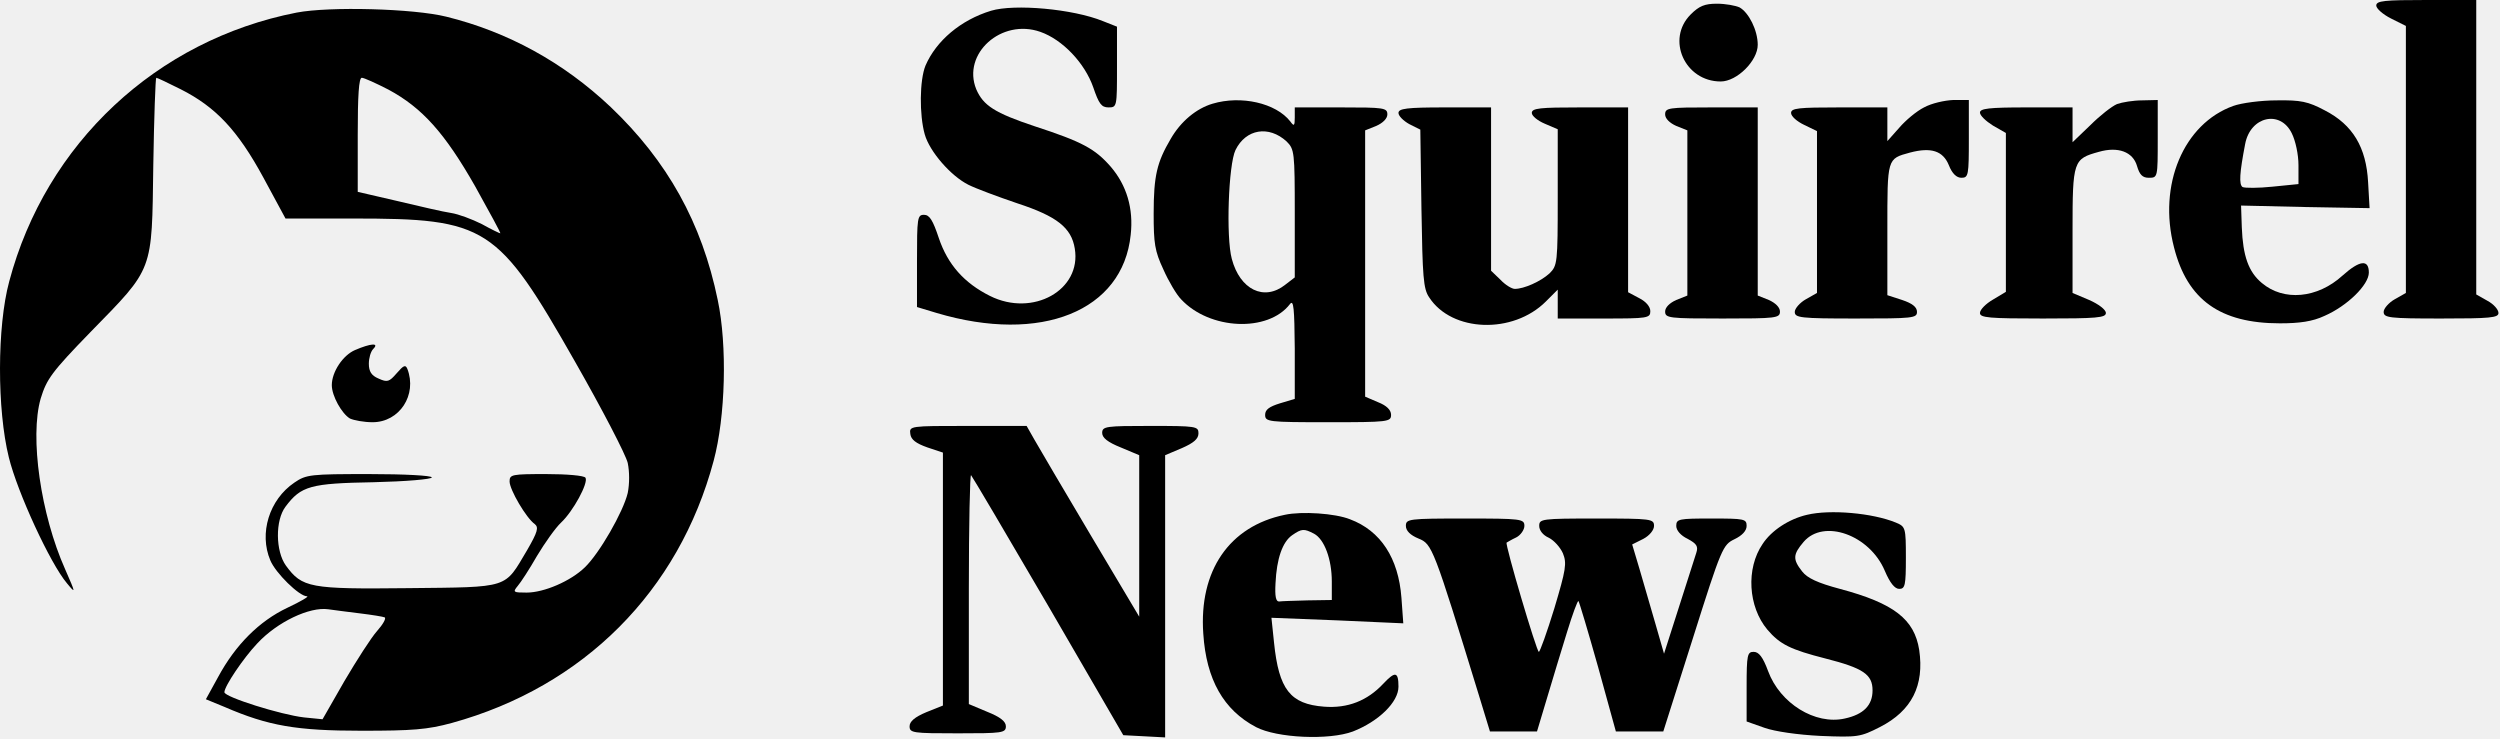
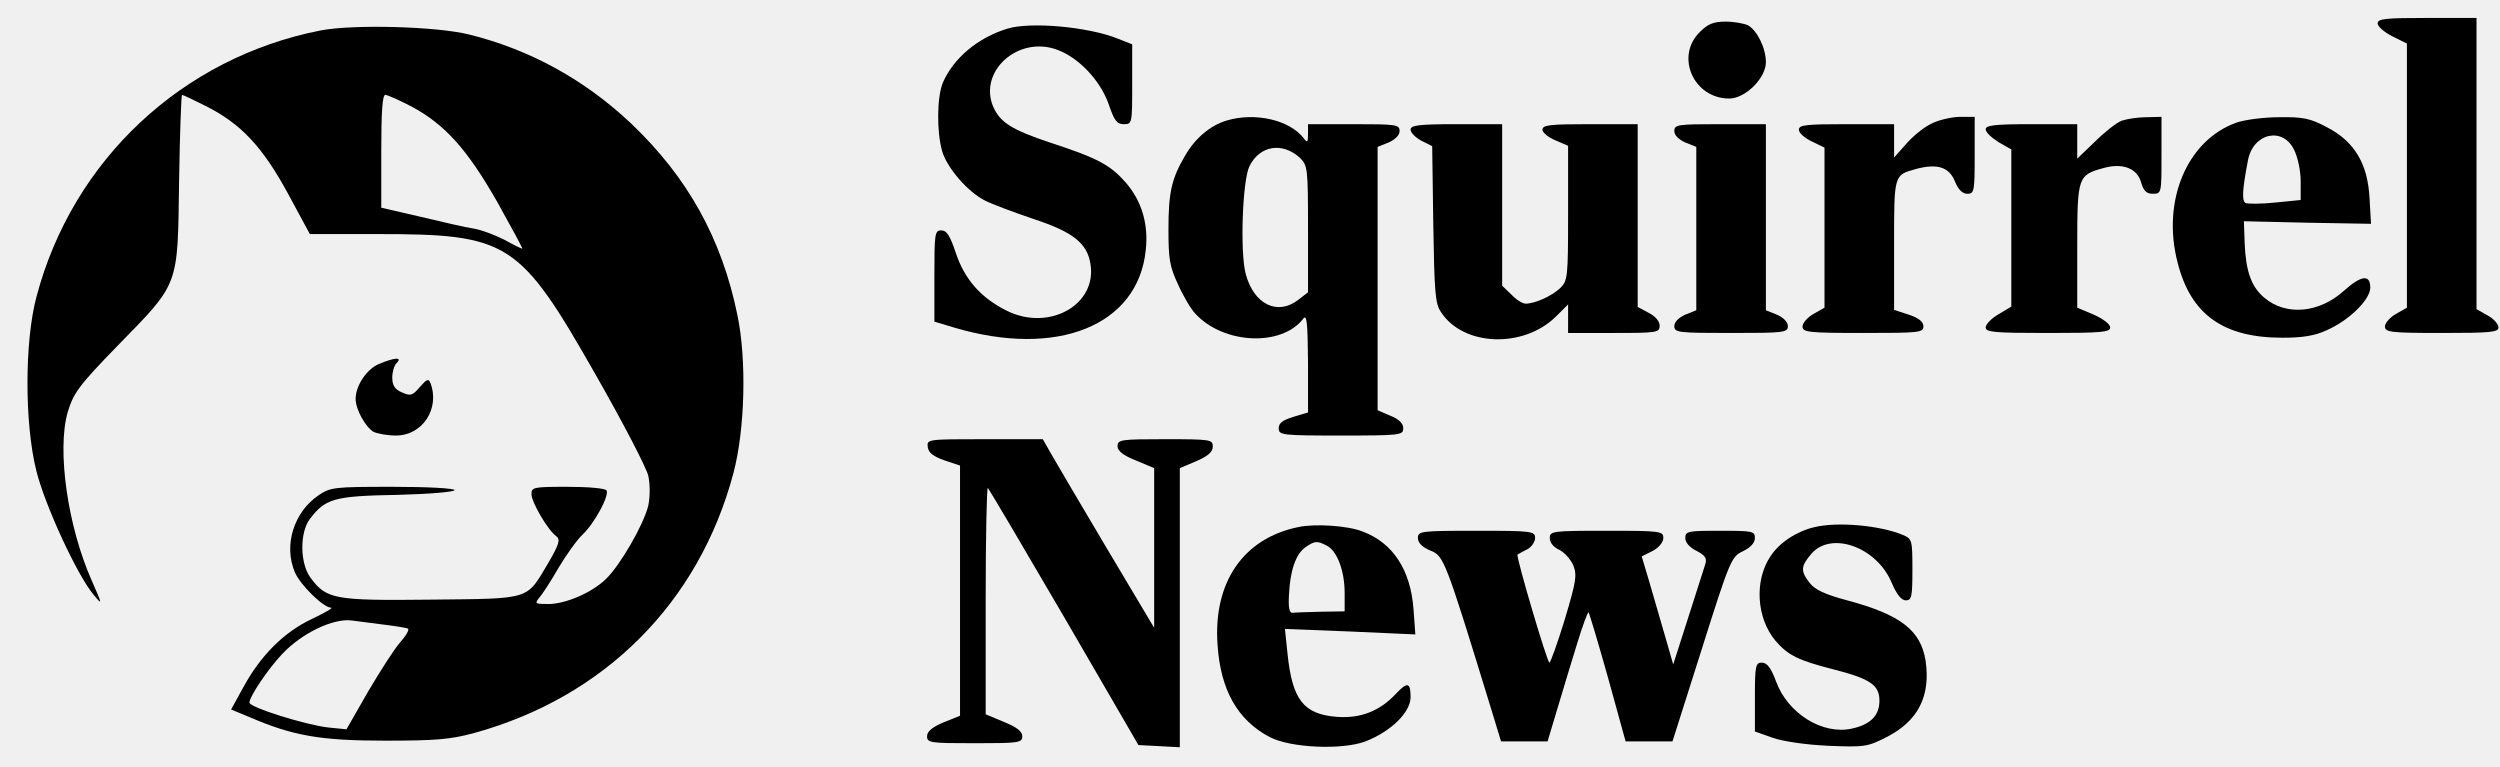
- <svg xmlns="http://www.w3.org/2000/svg" width="900" height="266" viewBox="0 0 900 266" fill="none">
-   <path d="M855.45 2C855.45 3.067 857.85 5.2 860.784 6.667L866.117 9.333V57.467V105.467L862.117 107.733C859.984 108.933 858.117 111.067 858.117 112.267C858.117 114.4 859.984 114.667 878.784 114.667C896.517 114.667 899.45 114.4 899.45 112.667C899.45 111.467 897.717 109.467 895.45 108.267L891.45 106V52.933V-4.66704e-05H873.45C858.384 -4.66704e-05 855.45 0.267 855.45 2Z" fill="black" />
-   <path d="M608.65 5.2C599.717 14.133 606.517 29.333 619.45 29.333C625.317 29.333 632.784 21.867 632.784 16.133C632.784 10.933 629.584 4.533 626.25 2.667C624.784 2 621.184 1.333 618.117 1.333C613.717 1.333 611.717 2.133 608.65 5.2Z" fill="black" />
-   <path d="M106.784 4.533C56.383 14.4 16.517 51.6 3.317 101.333C-1.083 117.6 -1.083 147.467 3.184 164.667C6.25 177.2 18.117 202.933 24.117 210C27.317 213.867 27.317 213.733 23.45 204.933C14.65 185.2 10.65 157.333 14.65 143.467C16.784 136.533 18.517 134 32.65 119.467C55.45 96.133 54.65 98.133 55.184 59.6C55.45 42.267 55.983 28 56.25 28C56.65 28 60.517 29.867 65.05 32.133C77.717 38.533 85.584 46.933 94.784 63.867L102.784 78.667H126.917C175.317 78.667 179.05 81.067 207.05 130.267C216.784 147.333 225.317 163.733 225.984 166.667C226.65 169.867 226.65 174.133 225.984 177.467C224.384 184.267 215.717 199.333 210.517 204.267C205.45 209.2 195.85 213.333 189.584 213.333C184.784 213.333 184.517 213.2 186.384 210.933C187.45 209.733 190.65 204.8 193.317 200.133C196.117 195.467 199.984 190 201.984 188.133C206.384 184 211.85 173.867 210.784 172C210.384 171.2 203.984 170.667 196.65 170.667C184.25 170.667 183.45 170.8 183.45 173.333C183.45 176.267 189.45 186.533 192.517 188.667C193.984 189.867 193.584 191.467 189.717 198.133C181.45 212 183.85 211.333 146.917 211.733C111.45 212.133 108.784 211.6 102.917 203.6C99.183 198.4 99.05 187.333 102.784 182.4C108.384 174.933 111.717 174 134.517 173.6C145.984 173.333 155.45 172.533 155.45 171.867C155.45 171.2 145.584 170.667 132.917 170.667C111.85 170.667 110.25 170.8 105.984 173.733C96.917 179.867 93.183 192 97.317 201.733C99.183 206.267 107.717 214.667 110.517 214.667C111.45 214.667 108.25 216.533 103.45 218.8C93.317 223.6 84.784 232.133 78.517 243.733L74.117 251.733L80.917 254.533C96.65 261.333 106.784 263.067 130.117 263.067C148.517 263.067 153.85 262.667 162.65 260.267C210.117 247.2 244.384 212.8 256.917 165.867C261.184 150 261.85 124.4 258.384 108C252.65 80.133 240.25 58 219.85 38.533C202.784 22.4 182.784 11.467 160.65 6C148.784 3.067 118.65 2.267 106.784 4.533ZM139.85 32.267C151.984 38.8 160.117 47.867 171.05 67.067C176.25 76.4 180.384 84 180.117 84C179.85 84 176.784 82.533 173.45 80.667C169.984 78.933 165.05 77.067 162.384 76.667C159.584 76.267 151.05 74.267 143.184 72.4L128.784 69.067V48.533C128.784 34.4 129.184 28 130.25 28C131.05 28 135.45 30 139.85 32.267ZM129.45 220.8C133.85 221.333 137.984 222 138.517 222.267C139.05 222.667 137.85 224.8 135.717 227.2C133.584 229.6 128.384 237.733 123.984 245.2L116.117 258.933L109.45 258.267C101.184 257.333 80.784 250.933 80.784 249.2C80.784 247.067 87.584 236.933 92.65 231.6C99.85 223.867 111.45 218.4 118.117 219.333C119.984 219.6 125.05 220.267 129.45 220.8Z" fill="black" />
-   <path d="M356.783 3.867C345.85 7.2 337.05 14.667 333.183 23.6C331.05 28.8 330.917 41.333 332.917 48.4C334.65 54.533 342.25 63.333 348.65 66.533C351.317 67.867 359.183 70.8 366.25 73.2C380.517 77.867 385.717 82 386.917 89.467C389.45 104.4 371.85 114.267 356.383 106.533C347.05 101.867 341.183 95.2 337.983 85.733C335.85 79.333 334.65 77.333 332.65 77.333C330.25 77.333 330.117 78.4 330.117 94V110.533L337.183 112.667C374.783 123.867 404.25 112 407.05 84.533C408.117 75.067 405.583 66.667 399.85 60C394.25 53.6 389.717 51.067 372.517 45.467C358.117 40.667 353.983 38 351.45 32.133C346.25 19.333 360.517 6.533 374.517 11.467C382.517 14.267 390.517 22.667 393.583 31.467C395.583 37.333 396.517 38.667 399.05 38.667C402.117 38.667 402.117 38.4 402.117 24.133V9.6L397.05 7.6C386.25 3.2 365.183 1.333 356.783 3.867Z" fill="black" />
-   <path d="M436.517 37.333C430.65 39.067 425.05 43.733 421.45 50C416.517 58.4 415.317 63.2 415.317 76.933C415.317 87.6 415.717 90.4 418.784 96.933C420.65 101.2 423.584 106.133 425.184 107.733C435.45 118.8 456.517 119.733 464.384 109.467C465.717 107.733 465.984 110.933 466.117 125.467V143.6L460.784 145.2C456.917 146.4 455.45 147.467 455.45 149.333C455.45 151.867 456.517 152 478.117 152C499.85 152 500.784 151.867 500.784 149.333C500.784 147.6 499.184 146 496.117 144.8L491.45 142.8V94.933V46.933L495.45 45.333C497.85 44.267 499.45 42.667 499.45 41.2C499.45 38.8 498.25 38.667 482.784 38.667H466.117V42.267C466.117 45.333 465.85 45.6 464.517 43.733C459.317 37.067 446.784 34.267 436.517 37.333ZM463.184 50.933C465.984 53.733 466.117 54.667 466.117 76.8V99.867L462.65 102.533C455.05 108.533 446.384 104.267 443.45 93.2C441.317 85.333 442.25 59.2 444.784 54C448.517 46.4 456.784 45.067 463.184 50.933Z" fill="black" />
-   <path d="M692.65 38.667C689.984 40 685.984 43.333 683.717 46L679.45 50.8V44.667V38.667H662.117C647.45 38.667 644.784 38.933 644.784 40.667C644.784 41.867 646.917 43.733 649.45 44.933L654.117 47.2V76.267V105.467L650.117 107.733C647.984 108.933 646.117 111.067 646.117 112.267C646.117 114.4 647.984 114.667 668.117 114.667C688.65 114.667 690.117 114.533 690.117 112.267C690.117 110.533 688.384 109.2 684.784 108L679.45 106.267V82.667C679.45 56.8 679.317 57.2 687.584 54.933C695.184 52.933 699.45 54.267 701.584 59.467C702.784 62.533 704.384 64 706.117 64C708.65 64 708.784 63.067 708.784 50V36H703.184C699.984 36.133 695.317 37.2 692.65 38.667Z" fill="black" />
-   <path d="M762.117 37.467C760.25 38.267 755.984 41.6 752.517 45.067L746.117 51.2V44.933V38.667H729.45C715.984 38.667 712.784 39.067 712.784 40.533C712.784 41.6 714.917 43.6 717.45 45.2L722.117 47.867V76.533V105.067L717.45 107.867C714.917 109.333 712.784 111.467 712.784 112.667C712.784 114.4 715.984 114.667 735.45 114.667C754.917 114.667 758.117 114.4 758.117 112.667C758.117 111.467 755.45 109.467 752.117 108L746.117 105.467V82.933C746.117 57.867 746.384 57.2 755.584 54.667C762.517 52.667 767.85 54.667 769.317 59.733C770.25 62.933 771.317 64 773.584 64C776.784 64 776.784 63.867 776.784 50V36L771.184 36.133C767.984 36.133 763.984 36.8 762.117 37.467Z" fill="black" />
-   <path d="M803.984 38.133C786.117 44.533 776.784 66.533 782.65 89.067C787.45 108 799.317 116.4 820.784 116.4C827.85 116.4 832.517 115.733 836.784 113.733C845.05 110.133 852.784 102.533 852.784 98.133C852.784 93.333 849.584 93.6 843.317 99.2C834.25 107.467 822.117 108.533 814.25 101.867C809.45 97.867 807.45 92.133 807.05 81.867L806.784 74L829.984 74.533L853.05 74.933L852.517 65.6C851.85 53.067 847.05 44.933 836.917 39.733C830.917 36.533 828.25 36 819.584 36.133C813.984 36.133 806.917 37.067 803.984 38.133ZM825.05 48C826.384 50.667 827.45 55.6 827.45 59.467V66.267L818.117 67.2C813.05 67.733 808.117 67.733 807.317 67.333C805.984 66.4 806.25 62.267 808.25 51.867C810.117 41.867 820.917 39.467 825.05 48Z" fill="black" />
-   <path d="M503.45 40.667C503.45 41.733 505.184 43.467 507.317 44.667L511.317 46.667L511.717 75.067C512.117 99.733 512.384 104 514.517 107.067C522.65 119.6 544.65 120.4 556.517 108.533L560.784 104.267V109.467V114.667H577.45C593.184 114.667 594.117 114.533 594.117 112C594.117 110.4 592.517 108.533 590.117 107.333L586.117 105.2V72V38.667H568.784C554.384 38.667 551.45 38.933 551.45 40.667C551.45 41.733 553.584 43.467 556.117 44.533L560.784 46.533V71.067C560.784 94.667 560.65 95.6 557.85 98.4C554.65 101.333 548.65 104 545.317 104C544.25 104 541.85 102.533 540.117 100.667L536.784 97.467V68V38.667H520.117C506.384 38.667 503.45 39.067 503.45 40.667Z" fill="black" />
-   <path d="M599.45 41.2C599.45 42.667 601.05 44.267 603.45 45.333L607.45 46.933V76.667V106.4L603.45 108C601.05 109.067 599.45 110.667 599.45 112.133C599.45 114.533 600.784 114.667 620.117 114.667C639.45 114.667 640.784 114.533 640.784 112.133C640.784 110.667 639.184 109.067 636.784 108L632.784 106.4V72.533V38.667H616.117C600.65 38.667 599.45 38.8 599.45 41.2Z" fill="black" />
-   <path d="M127.85 126C123.45 127.867 119.45 133.867 119.45 138.667C119.45 142.533 123.05 148.933 125.984 150.667C127.45 151.333 131.05 152 134.117 152C143.85 152 150.25 142.133 146.65 132.8C145.984 131.2 145.317 131.467 142.784 134.4C140.117 137.467 139.45 137.733 136.25 136.267C133.717 135.2 132.784 133.733 132.784 130.933C132.784 128.933 133.45 126.533 134.384 125.6C136.65 123.333 133.45 123.6 127.85 126Z" fill="black" />
-   <path d="M327.717 156.267C327.984 158.267 329.717 159.6 333.85 161.067L339.45 162.933V208.4V254L333.45 256.4C329.317 258.133 327.45 259.733 327.45 261.467C327.45 263.867 328.65 264 344.784 264C360.784 264 362.117 263.867 362.117 261.467C362.117 259.733 360.117 258.133 355.45 256.267L348.784 253.467V211.867C348.784 188.933 349.184 170.533 349.584 171.067C349.984 171.467 362.517 192.667 377.45 218.267L404.384 264.667L411.984 265.067L419.45 265.467V214.667V163.867L425.45 161.333C429.717 159.467 431.45 158 431.45 156C431.45 153.467 430.65 153.333 414.117 153.333C398.117 153.333 396.784 153.467 396.784 155.867C396.784 157.6 398.784 159.2 403.45 161.067L410.117 163.867V192.933V222L392.65 192.667C383.05 176.533 373.984 161.067 372.384 158.267L369.584 153.333H348.384C327.45 153.333 327.317 153.333 327.717 156.267Z" fill="black" />
-   <path d="M462.517 185.333C442.517 189.467 431.584 205.467 433.184 228.133C434.25 244.667 440.517 255.6 452.117 261.733C459.717 265.733 478.517 266.533 487.05 263.333C496.25 259.733 503.45 252.8 503.45 247.2C503.45 241.733 502.25 241.6 497.984 246.133C492.25 252.267 485.184 255.067 476.65 254.4C464.517 253.467 460.384 248.267 458.65 231.333L457.717 222.4L481.45 223.333L505.184 224.4L504.517 215.2C503.45 200.933 497.05 191.067 485.984 186.933C480.65 184.8 468.65 184 462.517 185.333ZM473.05 192.133C476.784 194.133 479.45 201.333 479.45 209.333V216L470.784 216.133C465.984 216.267 461.317 216.4 460.517 216.533C459.317 216.667 458.917 214.667 459.184 210C459.584 201.067 461.717 195.067 465.184 192.667C468.65 190.267 469.45 190.267 473.05 192.133Z" fill="black" />
-   <path d="M650.517 185.333C644.117 186.8 637.717 190.933 634.517 195.867C628.517 204.667 629.317 218.4 636.25 226.667C640.784 232 644.65 233.867 657.184 237.067C670.784 240.533 674.117 242.8 674.117 248.533C674.117 253.867 670.917 257.2 664.117 258.667C653.45 261.067 640.784 253.2 636.517 241.6C634.65 236.533 633.184 234.667 631.317 234.667C629.05 234.667 628.784 235.733 628.784 247.2V259.733L635.184 262C638.917 263.333 647.184 264.533 655.45 264.933C668.784 265.467 669.717 265.333 676.784 261.733C688.25 255.867 692.784 246.8 690.917 234C689.184 222.933 681.85 217.2 662.384 212C654.384 209.867 650.65 208.133 648.784 205.733C645.317 201.333 645.45 199.6 649.317 195.067C656.517 186.667 673.05 192.533 678.517 205.467C680.384 209.867 682.117 212 683.717 212C685.85 212 686.117 210.667 686.117 200.8C686.117 189.867 685.984 189.6 682.517 188.133C674.117 184.667 658.784 183.333 650.517 185.333Z" fill="black" />
-   <path d="M506.117 189.333C506.117 191.067 507.717 192.667 510.65 193.867C515.583 195.867 515.983 196.8 532.517 250.667L536.383 263.333H544.783H553.317L556.917 251.333C558.917 244.667 562.117 234 564.117 227.6C566.117 221.067 567.983 216 568.25 216.4C568.517 216.667 571.717 227.333 575.317 240.133L581.717 263.333H590.25H598.783L609.45 229.733C619.717 197.2 620.25 196.133 624.383 194.133C627.183 192.8 628.783 191.067 628.783 189.333C628.783 186.8 627.983 186.667 616.117 186.667C604.383 186.667 603.45 186.8 603.45 189.333C603.45 190.933 605.05 192.8 607.583 194C610.783 195.733 611.45 196.667 610.65 199.067C610.117 200.667 607.317 209.467 604.383 218.667L599.05 235.333L595.983 224.667C594.25 218.8 591.717 210 590.25 204.933L587.583 196L591.583 194C593.85 192.8 595.45 190.8 595.45 189.333C595.45 186.8 594.517 186.667 574.783 186.667C554.917 186.667 554.117 186.8 554.117 189.333C554.117 190.933 555.45 192.667 557.583 193.6C559.45 194.533 561.717 197.067 562.65 199.2C564.117 202.8 563.717 205.067 559.583 218.933C556.917 227.6 554.383 234.667 553.983 234.667C553.183 234.667 541.717 195.867 542.383 195.333C542.65 195.2 544.117 194.267 545.85 193.467C547.45 192.667 548.783 190.667 548.783 189.333C548.783 186.8 547.717 186.667 527.45 186.667C507.05 186.667 506.117 186.8 506.117 189.333Z" fill="black" />
+ <svg xmlns="http://www.w3.org/2000/svg" width="910" height="279" viewBox="0 0 910 279" fill="none">
+   <g clip-path="url(#clip0_43_17)">
+     <path d="M865.45 8.533C865.45 9.6 867.85 11.733 870.784 13.2L876.117 15.867V64V112L872.117 114.267C869.984 115.467 868.117 117.6 868.117 118.8C868.117 120.933 869.984 121.2 888.784 121.2C906.517 121.2 909.45 120.933 909.45 119.2C909.45 118 907.717 116 905.45 114.8L901.45 112.533V59.467V6.533H883.45C868.384 6.533 865.45 6.8 865.45 8.533Z" fill="black" />
+     <path d="M618.65 11.733C609.717 20.667 616.517 35.867 629.45 35.867C635.317 35.867 642.784 28.4 642.784 22.667C642.784 17.467 639.584 11.067 636.25 9.2C634.784 8.533 631.184 7.867 628.117 7.867C623.717 7.867 621.717 8.667 618.65 11.733Z" fill="black" />
+     <path d="M116.784 11.067C66.383 20.933 26.517 58.133 13.317 107.867C8.917 124.133 8.917 154 13.184 171.2C16.25 183.733 28.117 209.467 34.117 216.533C37.317 220.4 37.317 220.267 33.45 211.467C24.65 191.733 20.65 163.867 24.65 150C26.784 143.067 28.517 140.533 42.65 126C65.45 102.667 64.65 104.667 65.183 66.133C65.45 48.8 65.984 34.533 66.25 34.533C66.65 34.533 70.517 36.4 75.05 38.667C87.717 45.067 95.584 53.467 104.784 70.4L112.784 85.2H136.917C185.317 85.2 189.05 87.6 217.05 136.8C226.784 153.867 235.317 170.267 235.984 173.2C236.65 176.4 236.65 180.667 235.984 184C234.384 190.8 225.717 205.867 220.517 210.8C215.45 215.733 205.85 219.867 199.584 219.867C194.784 219.867 194.517 219.733 196.384 217.467C197.45 216.267 200.65 211.333 203.317 206.667C206.117 202 209.984 196.533 211.984 194.667C216.384 190.533 221.85 180.4 220.784 178.533C220.384 177.733 213.984 177.2 206.65 177.2C194.25 177.2 193.45 177.333 193.45 179.867C193.45 182.8 199.45 193.067 202.517 195.2C203.984 196.4 203.584 198 199.717 204.667C191.45 218.533 193.85 217.867 156.917 218.267C121.45 218.667 118.784 218.133 112.917 210.133C109.184 204.933 109.05 193.867 112.784 188.933C118.384 181.467 121.717 180.533 144.517 180.133C155.984 179.867 165.45 179.067 165.45 178.4C165.45 177.733 155.584 177.2 142.917 177.2C121.85 177.2 120.25 177.333 115.984 180.267C106.917 186.4 103.184 198.533 107.317 208.267C109.184 212.8 117.717 221.2 120.517 221.2C121.45 221.2 118.25 223.067 113.45 225.333C103.317 230.133 94.784 238.667 88.517 250.267L84.117 258.267L90.917 261.067C106.65 267.867 116.784 269.6 140.117 269.6C158.517 269.6 163.85 269.2 172.65 266.8C220.117 253.733 254.384 219.333 266.917 172.4C271.184 156.533 271.85 130.933 268.384 114.533C262.65 86.667 250.25 64.533 229.85 45.067C212.784 28.933 192.784 18 170.65 12.533C158.784 9.6 128.65 8.8 116.784 11.067ZM149.85 38.8C161.984 45.333 170.117 54.4 181.05 73.6C186.25 82.933 190.384 90.533 190.117 90.533C189.85 90.533 186.784 89.067 183.45 87.2C179.984 85.467 175.05 83.6 172.384 83.2C169.584 82.8 161.05 80.8 153.184 78.933L138.784 75.6V55.067C138.784 40.933 139.184 34.533 140.25 34.533C141.05 34.533 145.45 36.533 149.85 38.8ZM139.45 227.333C143.85 227.867 147.984 228.533 148.517 228.8C149.05 229.2 147.85 231.333 145.717 233.733C143.584 236.133 138.384 244.267 133.984 251.733L126.117 265.467L119.45 264.8C111.184 263.867 90.784 257.467 90.784 255.733C90.784 253.6 97.584 243.467 102.65 238.133C109.85 230.4 121.45 224.933 128.117 225.867C129.984 226.133 135.05 226.8 139.45 227.333Z" fill="black" />
+     <path d="M366.783 10.4C355.85 13.733 347.05 21.2 343.183 30.133C341.05 35.333 340.917 47.867 342.917 54.933C344.65 61.067 352.25 69.867 358.65 73.067C361.317 74.4 369.183 77.333 376.25 79.733C390.517 84.4 395.717 88.533 396.917 96C399.45 110.933 381.85 120.8 366.383 113.067C357.05 108.4 351.183 101.733 347.983 92.267C345.85 85.867 344.65 83.867 342.65 83.867C340.25 83.867 340.117 84.933 340.117 100.533V117.067L347.183 119.2C384.783 130.4 414.25 118.533 417.05 91.067C418.117 81.6 415.583 73.2 409.85 66.533C404.25 60.133 399.717 57.6 382.517 52C368.117 47.2 363.983 44.533 361.45 38.667C356.25 25.867 370.517 13.067 384.517 18C392.517 20.8 400.517 29.2 403.583 38C405.583 43.867 406.517 45.2 409.05 45.2C412.117 45.2 412.117 44.933 412.117 30.667V16.133L407.05 14.133C396.25 9.733 375.183 7.867 366.783 10.4Z" fill="black" />
+     <path d="M446.517 43.867C440.65 45.6 435.05 50.267 431.45 56.533C426.517 64.933 425.317 69.733 425.317 83.467C425.317 94.133 425.717 96.933 428.784 103.467C430.65 107.733 433.584 112.667 435.184 114.267C445.45 125.333 466.517 126.267 474.384 116C475.717 114.267 475.984 117.467 476.117 132V150.133L470.784 151.733C466.917 152.933 465.45 154 465.45 155.867C465.45 158.4 466.517 158.533 488.117 158.533C509.85 158.533 510.784 158.4 510.784 155.867C510.784 154.133 509.184 152.533 506.117 151.333L501.45 149.333V101.467V53.467L505.45 51.867C507.85 50.8 509.45 49.2 509.45 47.733C509.45 45.333 508.25 45.2 492.784 45.2H476.117V48.8C476.117 51.867 475.85 52.133 474.517 50.267C469.317 43.6 456.784 40.8 446.517 43.867ZM473.184 57.467C475.984 60.267 476.117 61.2 476.117 83.333V106.4L472.65 109.067C465.05 115.067 456.384 110.8 453.45 99.733C451.317 91.867 452.25 65.733 454.784 60.533C458.517 52.933 466.784 51.6 473.184 57.467Z" fill="black" />
+     <path d="M702.65 45.2C699.984 46.533 695.984 49.867 693.717 52.533L689.45 57.333V51.2V45.2H672.117C657.45 45.2 654.784 45.467 654.784 47.2C654.784 48.4 656.917 50.267 659.45 51.467L664.117 53.733V82.8V112L660.117 114.267C657.984 115.467 656.117 117.6 656.117 118.8C656.117 120.933 657.984 121.2 678.117 121.2C698.65 121.2 700.117 121.067 700.117 118.8C700.117 117.067 698.384 115.733 694.784 114.533L689.45 112.8V89.2C689.45 63.333 689.317 63.733 697.584 61.467C705.184 59.467 709.45 60.8 711.584 66C712.784 69.067 714.384 70.533 716.117 70.533C718.65 70.533 718.784 69.6 718.784 56.533V42.533H713.184C709.984 42.667 705.317 43.733 702.65 45.2Z" fill="black" />
+     <path d="M772.117 44C770.25 44.8 765.984 48.133 762.517 51.6L756.117 57.733V51.467V45.2H739.45C725.984 45.2 722.784 45.6 722.784 47.067C722.784 48.133 724.917 50.133 727.45 51.733L732.117 54.4V83.067V111.6L727.45 114.4C724.917 115.867 722.784 118 722.784 119.2C722.784 120.933 725.984 121.2 745.45 121.2C764.917 121.2 768.117 120.933 768.117 119.2C768.117 118 765.45 116 762.117 114.533L756.117 112V89.467C756.117 64.4 756.384 63.733 765.584 61.2C772.517 59.2 777.85 61.2 779.317 66.267C780.25 69.467 781.317 70.533 783.584 70.533C786.784 70.533 786.784 70.4 786.784 56.533V42.533L781.184 42.667C777.984 42.667 773.984 43.333 772.117 44Z" fill="black" />
+     <path d="M813.984 44.667C796.117 51.067 786.784 73.067 792.65 95.6C797.45 114.533 809.317 122.933 830.784 122.933C837.85 122.933 842.517 122.267 846.784 120.267C855.05 116.667 862.784 109.067 862.784 104.667C862.784 99.867 859.584 100.133 853.317 105.733C844.25 114 832.117 115.067 824.25 108.4C819.45 104.4 817.45 98.667 817.05 88.4L816.784 80.533L839.984 81.067L863.05 81.467L862.517 72.133C861.85 59.6 857.05 51.467 846.917 46.267C840.917 43.067 838.25 42.533 829.584 42.667C823.984 42.667 816.917 43.6 813.984 44.667ZM835.05 54.533C836.384 57.2 837.45 62.133 837.45 66V72.8L828.117 73.733C823.05 74.267 818.117 74.267 817.317 73.867C815.984 72.933 816.25 68.8 818.25 58.4C820.117 48.4 830.917 46 835.05 54.533Z" fill="black" />
+     <path d="M513.45 47.2C513.45 48.267 515.184 50 517.317 51.2L521.317 53.2L521.717 81.6C522.117 106.267 522.384 110.533 524.517 113.6C532.65 126.133 554.65 126.933 566.517 115.067L570.784 110.8V116V121.2H587.45C603.184 121.2 604.117 121.067 604.117 118.533C604.117 116.933 602.517 115.067 600.117 113.867L596.117 111.733V78.533V45.2H578.784C564.384 45.2 561.45 45.467 561.45 47.2C561.45 48.267 563.584 50 566.117 51.067L570.784 53.067V77.6C570.784 101.2 570.65 102.133 567.85 104.933C564.65 107.867 558.65 110.533 555.317 110.533C554.25 110.533 551.85 109.067 550.117 107.2L546.784 104V74.533V45.2H530.117C516.384 45.2 513.45 45.6 513.45 47.2Z" fill="black" />
+     <path d="M609.45 47.733C609.45 49.2 611.05 50.8 613.45 51.867L617.45 53.467V83.2V112.933L613.45 114.533C611.05 115.6 609.45 117.2 609.45 118.667C609.45 121.067 610.784 121.2 630.117 121.2C649.45 121.2 650.784 121.067 650.784 118.667C650.784 117.2 649.184 115.6 646.784 114.533L642.784 112.933V79.067V45.2H626.117C610.65 45.2 609.45 45.333 609.45 47.733Z" fill="black" />
+     <path d="M137.85 132.533C133.45 134.4 129.45 140.4 129.45 145.2C129.45 149.067 133.05 155.467 135.984 157.2C137.45 157.867 141.05 158.533 144.117 158.533C153.85 158.533 160.25 148.667 156.65 139.333C155.984 137.733 155.317 138 152.784 140.933C150.117 144 149.45 144.267 146.25 142.8C143.717 141.733 142.784 140.267 142.784 137.467C142.784 135.467 143.45 133.067 144.384 132.133C146.65 129.867 143.45 130.133 137.85 132.533Z" fill="black" />
+     <path d="M337.717 162.8C337.984 164.8 339.717 166.133 343.85 167.6L349.45 169.467V214.933V260.533L343.45 262.933C339.317 264.667 337.45 266.267 337.45 268C337.45 270.4 338.65 270.533 354.784 270.533C370.784 270.533 372.117 270.4 372.117 268C372.117 266.267 370.117 264.667 365.45 262.8L358.784 260V218.4C358.784 195.467 359.184 177.067 359.584 177.6C359.984 178 372.517 199.2 387.45 224.8L414.384 271.2L421.984 271.6L429.45 272V221.2V170.4L435.45 167.867C439.717 166 441.45 164.533 441.45 162.533C441.45 160 440.65 159.867 424.117 159.867C408.117 159.867 406.784 160 406.784 162.4C406.784 164.133 408.784 165.733 413.45 167.6L420.117 170.4V199.467V228.533L402.65 199.2C393.05 183.067 383.984 167.6 382.384 164.8L379.584 159.867H358.384C337.45 159.867 337.317 159.867 337.717 162.8Z" fill="black" />
+     <path d="M472.517 191.867C452.517 196 441.584 212 443.184 234.667C444.25 251.2 450.517 262.133 462.117 268.267C469.717 272.267 488.517 273.067 497.05 269.867C506.25 266.267 513.45 259.333 513.45 253.733C513.45 248.267 512.25 248.133 507.984 252.667C502.25 258.8 495.184 261.6 486.65 260.933C474.517 260 470.384 254.8 468.65 237.867L467.717 228.933L491.45 229.867L515.184 230.933L514.517 221.733C513.45 207.467 507.05 197.6 495.984 193.467C490.65 191.333 478.65 190.533 472.517 191.867ZM483.05 198.667C486.784 200.667 489.45 207.867 489.45 215.867V222.533L480.784 222.667C475.984 222.8 471.317 222.933 470.517 223.067C469.317 223.2 468.917 221.2 469.184 216.533C469.584 207.6 471.717 201.6 475.184 199.2C478.65 196.8 479.45 196.8 483.05 198.667Z" fill="black" />
+     <path d="M660.517 191.867C654.117 193.333 647.717 197.467 644.517 202.4C638.517 211.2 639.317 224.933 646.25 233.2C650.784 238.533 654.65 240.4 667.184 243.6C680.784 247.067 684.117 249.333 684.117 255.067C684.117 260.4 680.917 263.733 674.117 265.2C663.45 267.6 650.784 259.733 646.517 248.133C644.65 243.067 643.184 241.2 641.317 241.2C639.05 241.2 638.784 242.267 638.784 253.733V266.267L645.184 268.533C648.917 269.867 657.184 271.067 665.45 271.467C678.784 272 679.717 271.867 686.784 268.267C698.25 262.4 702.784 253.333 700.917 240.533C699.184 229.467 691.85 223.733 672.384 218.533C664.384 216.4 660.65 214.667 658.784 212.267C655.317 207.867 655.45 206.133 659.317 201.6C666.517 193.2 683.05 199.067 688.517 212C690.384 216.4 692.117 218.533 693.717 218.533C695.85 218.533 696.117 217.2 696.117 207.333C696.117 196.4 695.984 196.133 692.517 194.667C684.117 191.2 668.784 189.867 660.517 191.867Z" fill="black" />
+     <path d="M516.117 195.867C516.117 197.6 517.717 199.2 520.65 200.4C525.583 202.4 525.983 203.333 542.517 257.2L546.383 269.867H554.783H563.317L566.917 257.867C568.917 251.2 572.117 240.533 574.117 234.133C576.117 227.6 577.983 222.533 578.25 222.933C578.517 223.2 581.717 233.867 585.317 246.667L591.717 269.867H600.25H608.783L619.45 236.267C629.717 203.733 630.25 202.667 634.383 200.667C637.183 199.333 638.783 197.6 638.783 195.867C638.783 193.333 637.983 193.2 626.117 193.2C614.383 193.2 613.45 193.333 613.45 195.867C613.45 197.467 615.05 199.333 617.583 200.533C620.783 202.267 621.45 203.2 620.65 205.6C620.117 207.2 617.317 216 614.383 225.2L609.05 241.867L605.983 231.2C604.25 225.333 601.717 216.533 600.25 211.467L597.583 202.533L601.583 200.533C603.85 199.333 605.45 197.333 605.45 195.867C605.45 193.333 604.517 193.2 584.783 193.2C564.917 193.2 564.117 193.333 564.117 195.867C564.117 197.467 565.45 199.2 567.583 200.133C569.45 201.067 571.717 203.6 572.65 205.733C574.117 209.333 573.717 211.6 569.583 225.467C566.917 234.133 564.383 241.2 563.983 241.2C563.183 241.2 551.717 202.4 552.383 201.867C552.65 201.733 554.117 200.8 555.85 200C557.45 199.2 558.783 197.2 558.783 195.867C558.783 193.333 557.717 193.2 537.45 193.2C517.05 193.2 516.117 193.333 516.117 195.867Z" fill="black" />
+   </g>
+   <defs>
+     <clipPath id="clip0_43_17">
+       <rect width="909.45" height="279" fill="white" />
+     </clipPath>
+   </defs>
</svg>
